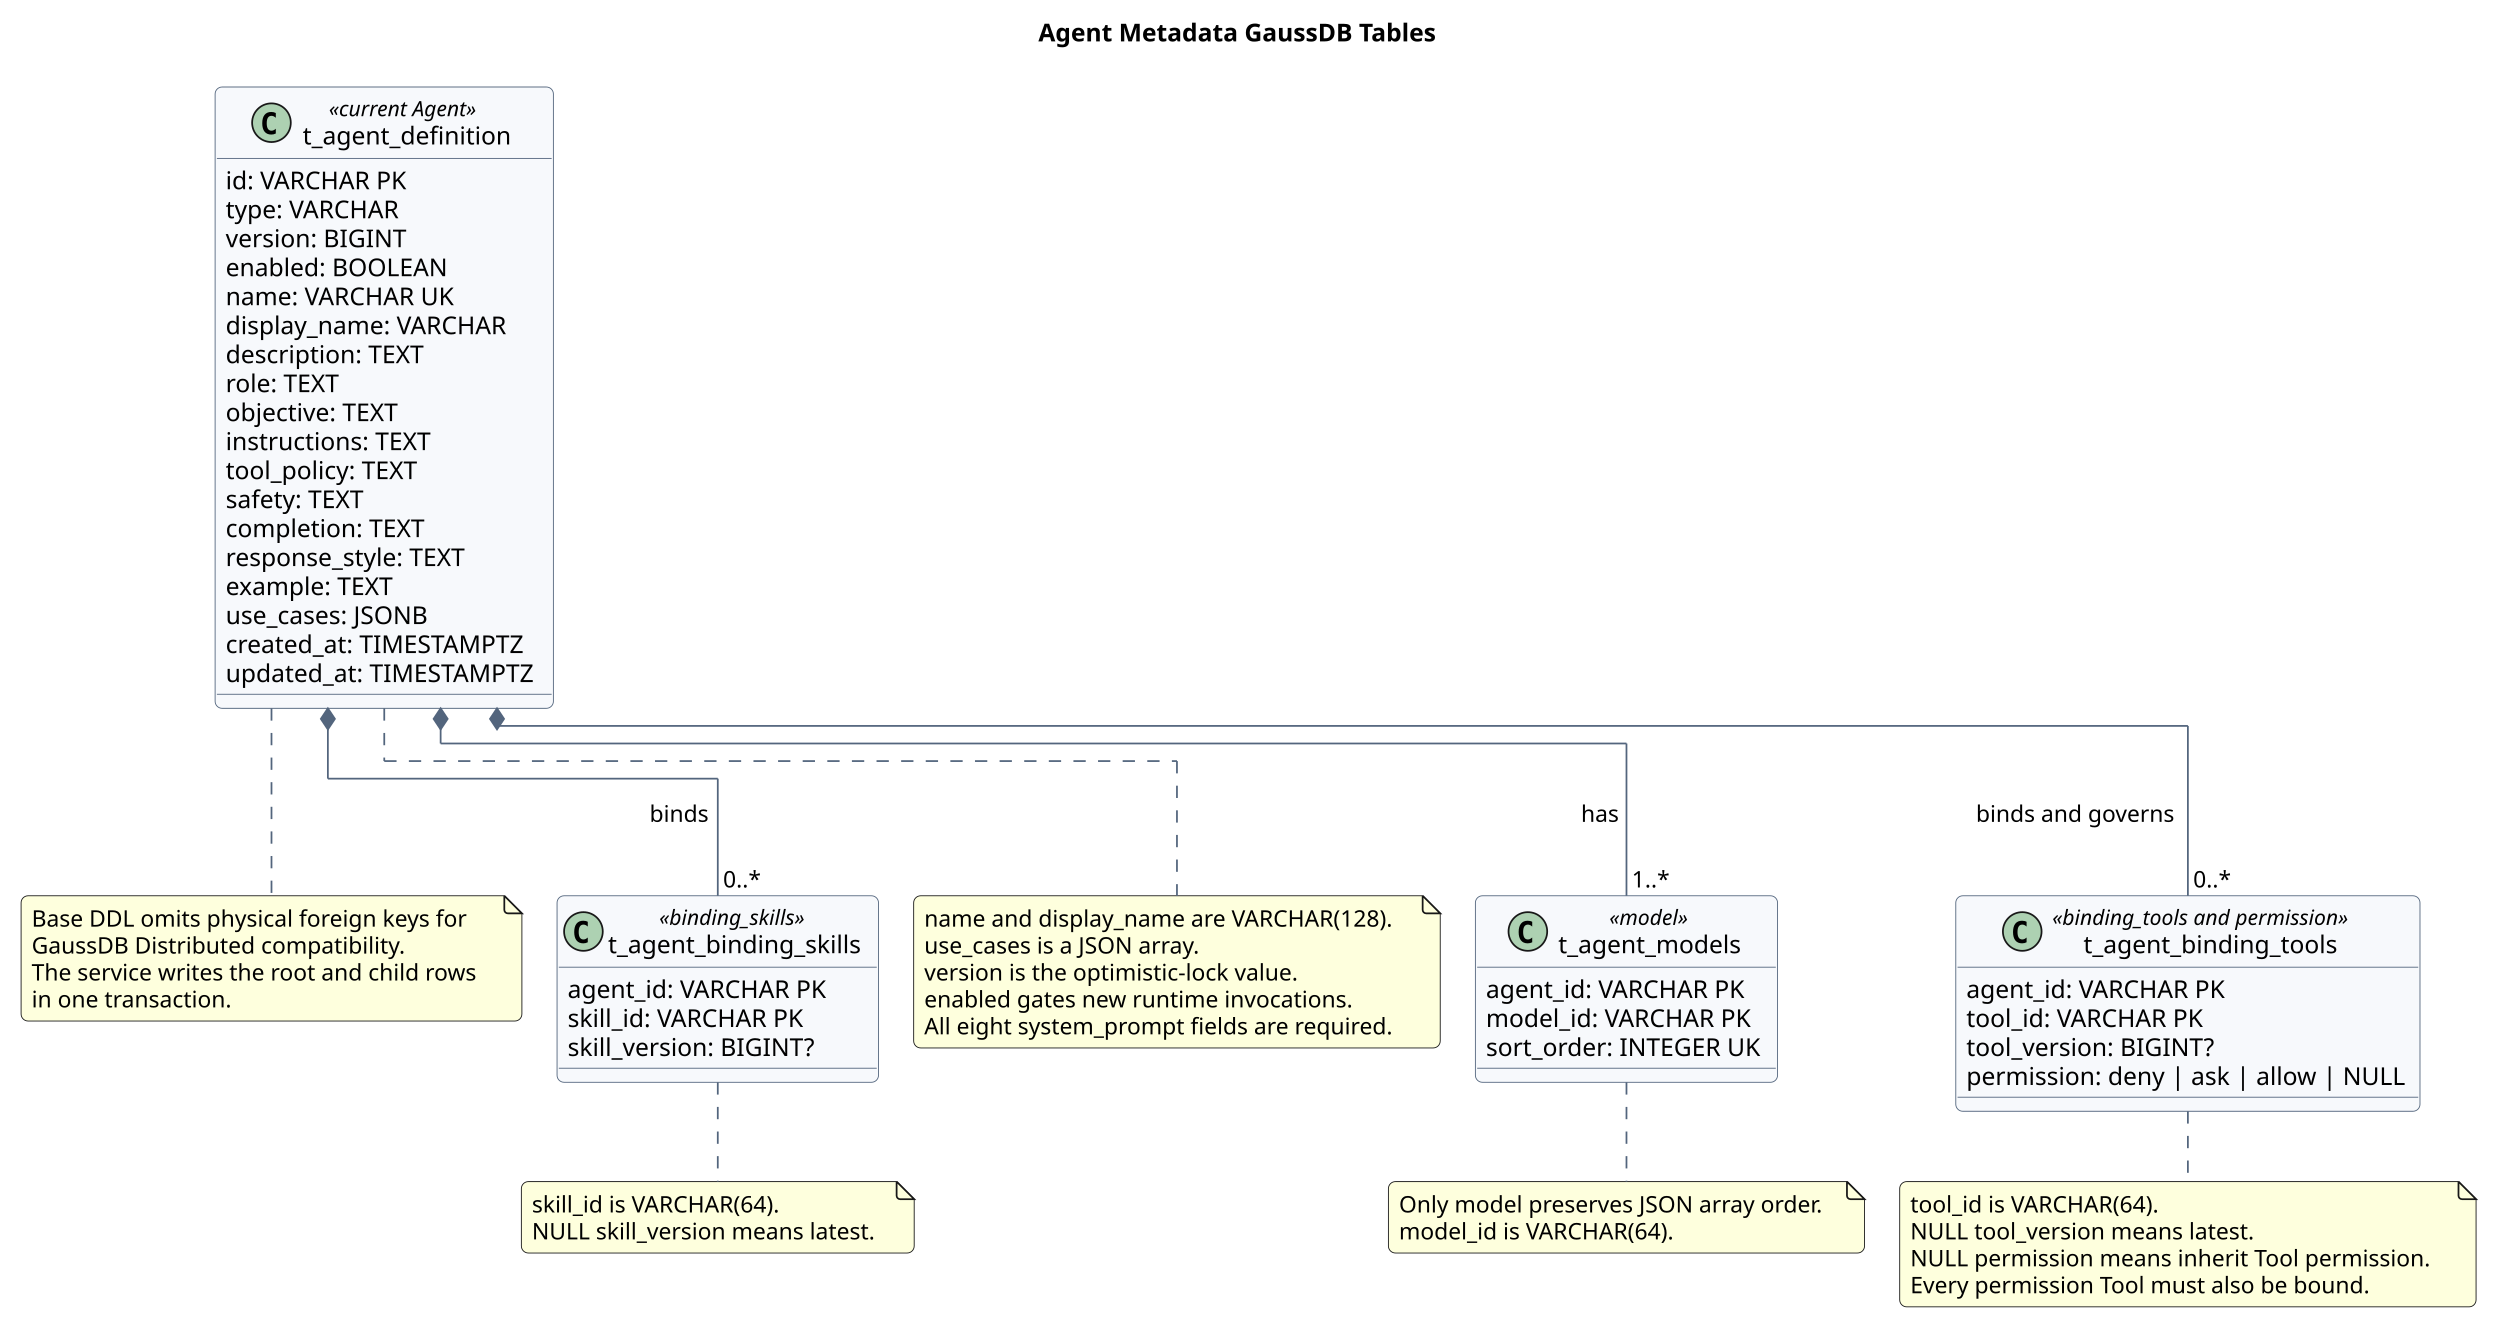
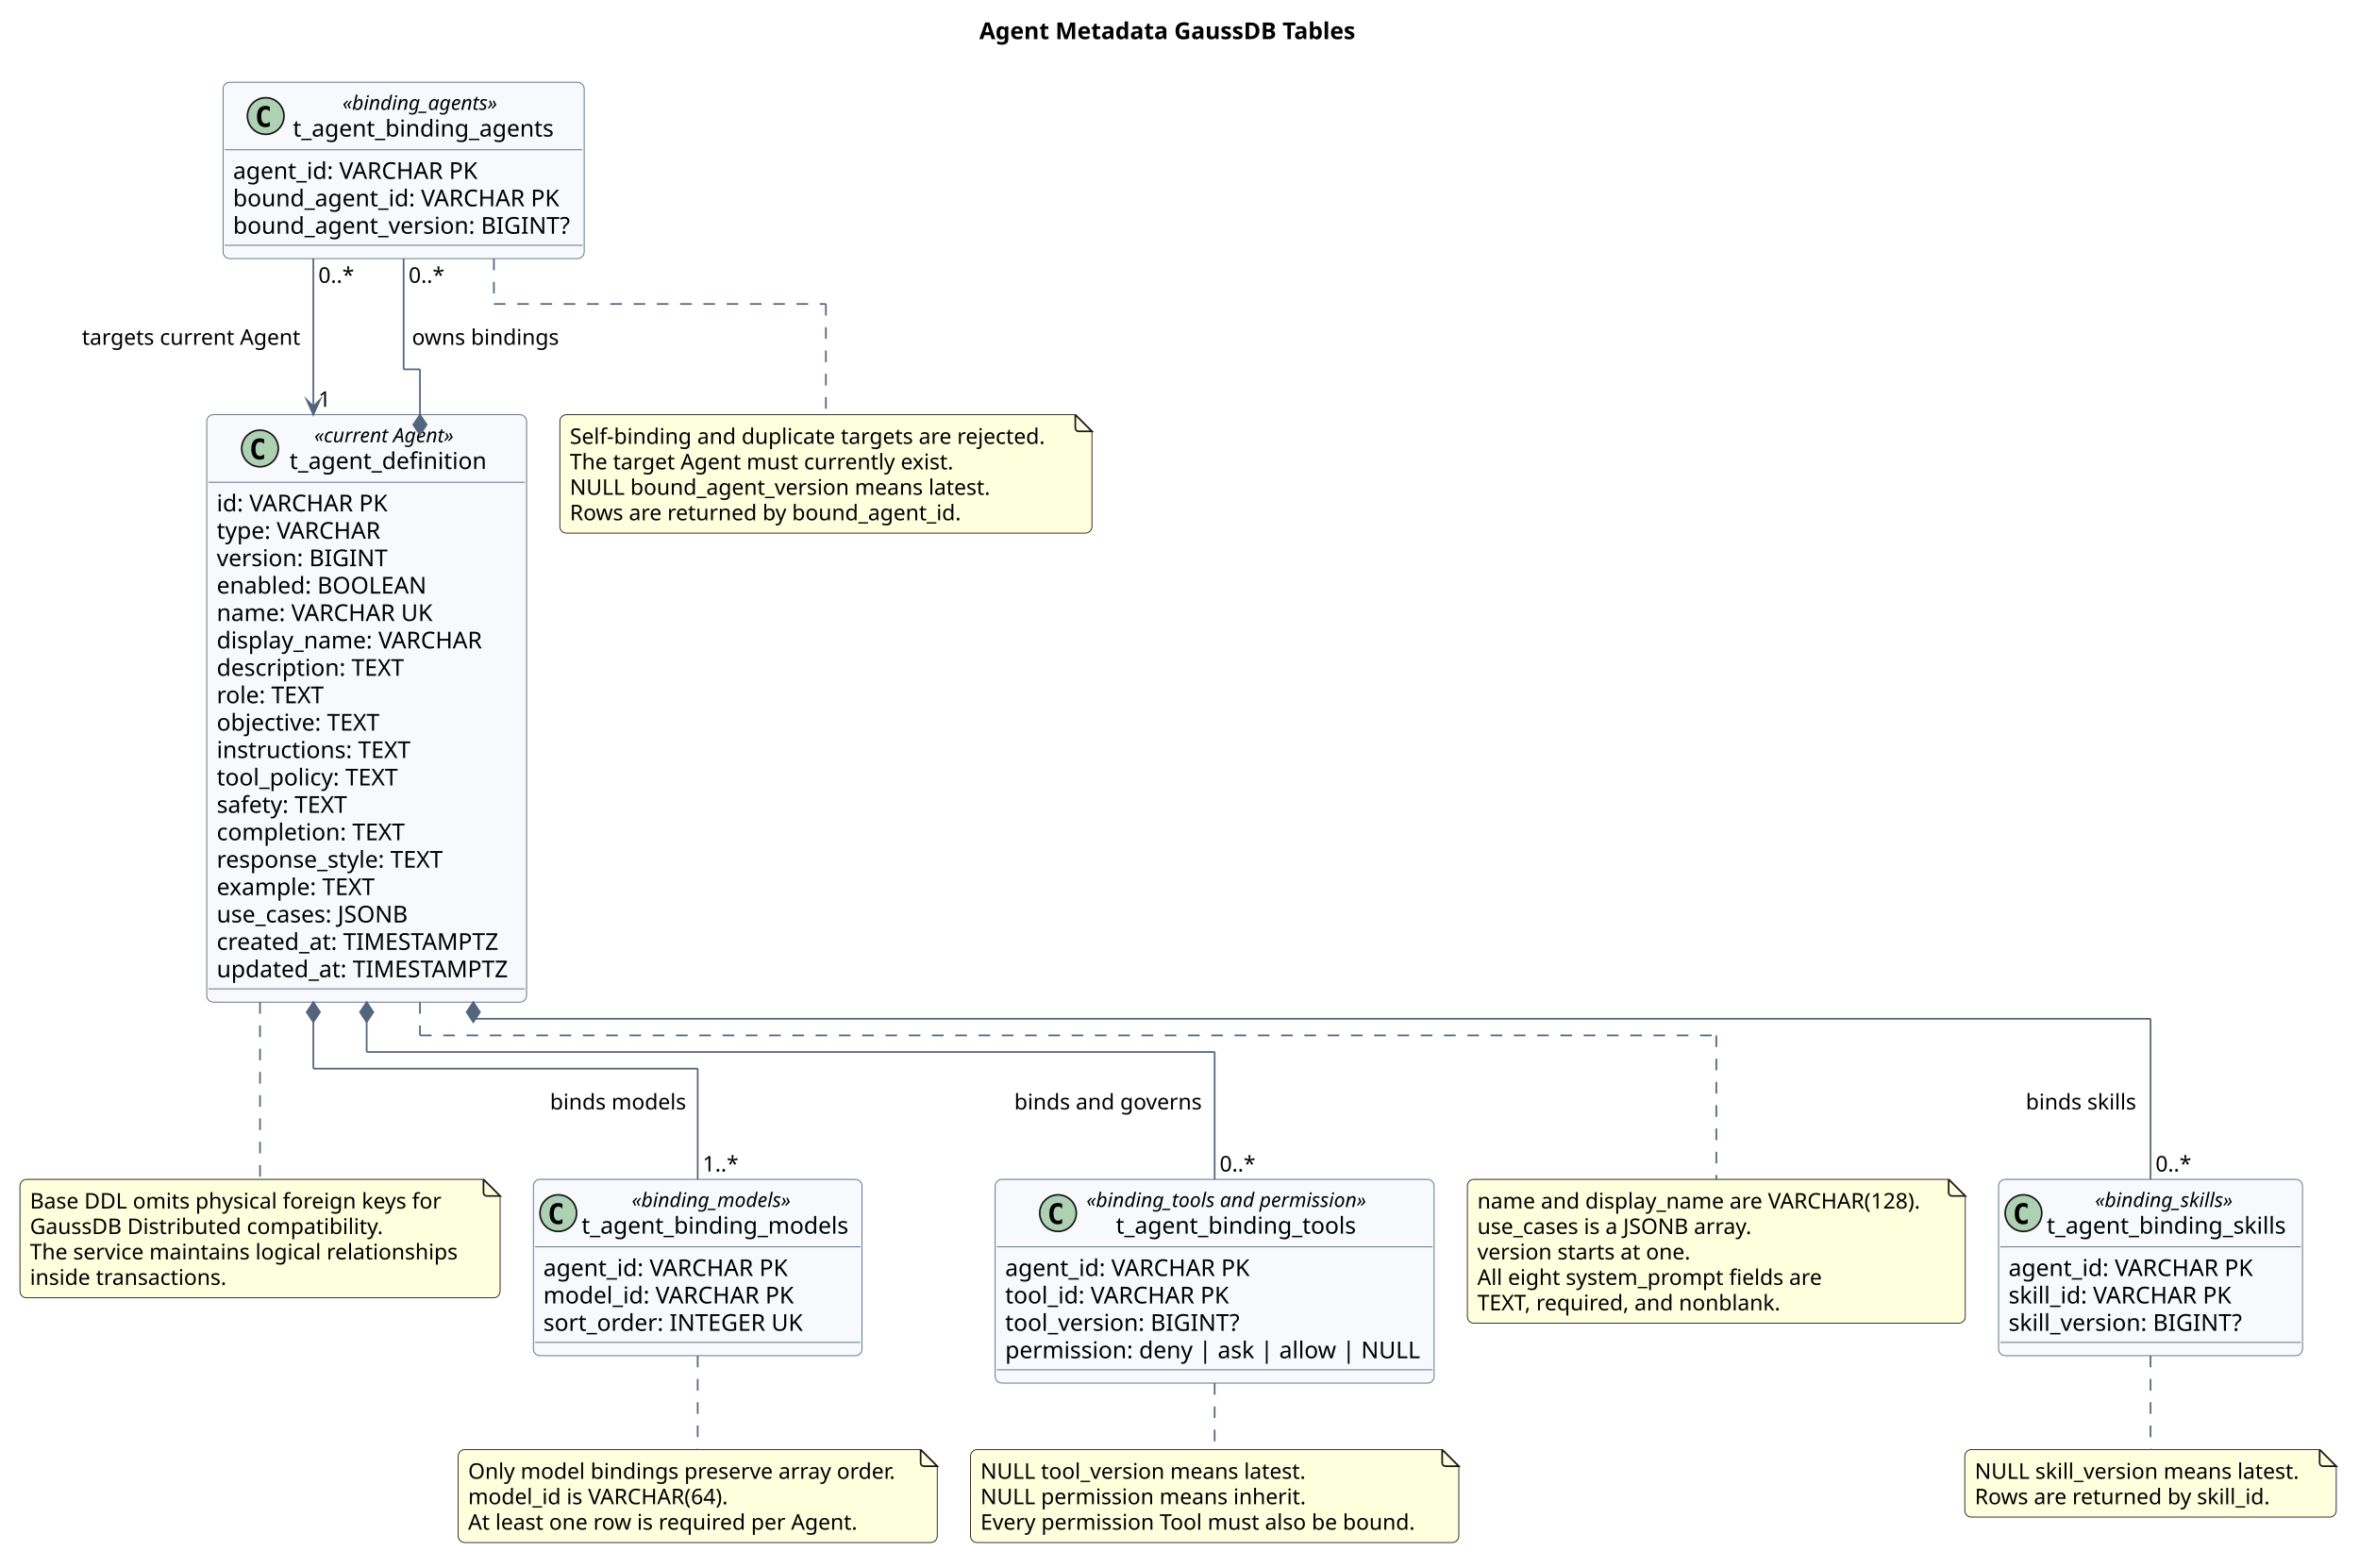
- <svg xmlns="http://www.w3.org/2000/svg" contentStyleType="text/css" data-diagram-type="CLASS" height="758px" preserveAspectRatio="none" style="width:1422px;height:758px;background:#FFFFFF;" version="1.1" viewBox="0 0 1422 758" width="1422px" zoomAndPan="magnify">
+ <svg xmlns="http://www.w3.org/2000/svg" contentStyleType="text/css" data-diagram-type="CLASS" height="943px" preserveAspectRatio="none" style="width:1419px;height:943px;background:#FFFFFF;" version="1.1" viewBox="0 0 1419 943" width="1419px" zoomAndPan="magnify">
  <defs />
  <g>
    <g class="title" data-source-line="7">
-       <text fill="#000000" font-family="sans-serif" font-size="14" font-weight="700" lengthAdjust="spacing" textLength="234.138" x="590.626" y="23.535">Agent Metadata GaussDB Tables</text>
+       <text fill="#000000" font-family="sans-serif" font-size="14" font-weight="700" lengthAdjust="spacing" textLength="234.138" x="589.09" y="23.535">Agent Metadata GaussDB Tables</text>
    </g>
-     <g class="entity" data-qualified-name="t_agent_definition" data-source-line="37" id="ent0001">
-       <rect fill="#F7F9FC" height="353.41" rx="4" ry="4" style="stroke:#53657D;stroke-width:0.5;" width="192.414" x="122.358" y="49.488" />
-       <ellipse cx="154.404" cy="69.799" fill="#ADD1B2" rx="11" ry="11" style="stroke:#181818;stroke-width:1;" />
-       <path d="M156.877,75.942 Q156.296,76.241 155.656,76.39 Q155.017,76.54 154.312,76.54 Q151.805,76.54 150.485,74.888 Q149.165,73.236 149.165,70.115 Q149.165,66.985 150.485,65.334 Q151.805,63.682 154.312,63.682 Q155.017,63.682 155.665,63.831 Q156.312,63.98 156.877,64.279 L156.877,67.002 Q156.246,66.421 155.652,66.151 Q155.059,65.881 154.428,65.881 Q153.083,65.881 152.398,66.948 Q151.714,68.015 151.714,70.115 Q151.714,72.207 152.398,73.273 Q153.083,74.34 154.428,74.34 Q155.059,74.34 155.652,74.07 Q156.246,73.8 156.877,73.219 Z " fill="#000000" />
-       <text fill="#000000" font-family="sans-serif" font-size="12" font-style="italic" lengthAdjust="spacing" textLength="92.789" x="187.064" y="66.09">«current Agent»</text>
-       <text fill="#000000" font-family="sans-serif" font-size="14" lengthAdjust="spacing" textLength="122.534" x="172.191" y="82.156">t_agent_definition</text>
-       <line style="stroke:#53657D;stroke-width:0.5;" x1="123.358" x2="313.772" y1="90.109" y2="90.109" />
-       <text fill="#000000" font-family="sans-serif" font-size="14" lengthAdjust="spacing" textLength="109.177" x="128.357" y="107.644">id: VARCHAR PK</text>
-       <text fill="#000000" font-family="sans-serif" font-size="14" lengthAdjust="spacing" textLength="104.173" x="128.357" y="124.133">type: VARCHAR</text>
-       <text fill="#000000" font-family="sans-serif" font-size="14" lengthAdjust="spacing" textLength="103.537" x="128.357" y="140.621">version: BIGINT</text>
-       <text fill="#000000" font-family="sans-serif" font-size="14" lengthAdjust="spacing" textLength="127.408" x="128.357" y="157.109">enabled: BOOLEAN</text>
-       <text fill="#000000" font-family="sans-serif" font-size="14" lengthAdjust="spacing" textLength="135.57" x="128.357" y="173.598">name: VARCHAR UK</text>
-       <text fill="#000000" font-family="sans-serif" font-size="14" lengthAdjust="spacing" textLength="167.2" x="128.357" y="190.086">display_name: VARCHAR</text>
-       <text fill="#000000" font-family="sans-serif" font-size="14" lengthAdjust="spacing" textLength="118.993" x="128.357" y="206.574">description: TEXT</text>
-       <text fill="#000000" font-family="sans-serif" font-size="14" lengthAdjust="spacing" textLength="69.091" x="128.357" y="223.062">role: TEXT</text>
-       <text fill="#000000" font-family="sans-serif" font-size="14" lengthAdjust="spacing" textLength="103.886" x="128.357" y="239.551">objective: TEXT</text>
-       <text fill="#000000" font-family="sans-serif" font-size="14" lengthAdjust="spacing" textLength="123.32" x="128.357" y="256.039">instructions: TEXT</text>
-       <text fill="#000000" font-family="sans-serif" font-size="14" lengthAdjust="spacing" textLength="116.389" x="128.357" y="272.527">tool_policy: TEXT</text>
-       <text fill="#000000" font-family="sans-serif" font-size="14" lengthAdjust="spacing" textLength="83.282" x="128.357" y="289.016">safety: TEXT</text>
-       <text fill="#000000" font-family="sans-serif" font-size="14" lengthAdjust="spacing" textLength="118.986" x="128.357" y="305.504">completion: TEXT</text>
-       <text fill="#000000" font-family="sans-serif" font-size="14" lengthAdjust="spacing" textLength="143.151" x="128.357" y="321.992">response_style: TEXT</text>
-       <text fill="#000000" font-family="sans-serif" font-size="14" lengthAdjust="spacing" textLength="100.762" x="128.357" y="338.481">example: TEXT</text>
-       <text fill="#000000" font-family="sans-serif" font-size="14" lengthAdjust="spacing" textLength="117.626" x="128.357" y="354.969">use_cases: JSONB</text>
-       <text fill="#000000" font-family="sans-serif" font-size="14" lengthAdjust="spacing" textLength="174.802" x="128.357" y="371.457">created_at: TIMESTAMPTZ</text>
-       <text fill="#000000" font-family="sans-serif" font-size="14" lengthAdjust="spacing" textLength="180.414" x="128.357" y="387.945">updated_at: TIMESTAMPTZ</text>
-       <line style="stroke:#53657D;stroke-width:0.5;" x1="123.358" x2="313.772" y1="394.898" y2="394.898" />
+     <g class="entity" data-qualified-name="t_agent_definition" data-source-line="38" id="ent0001">
+       <rect fill="#F7F9FC" height="353.41" rx="4" ry="4" style="stroke:#53657D;stroke-width:0.5;" width="192.414" x="124.347" y="249.506" />
+       <ellipse cx="156.393" cy="269.816" fill="#ADD1B2" rx="11" ry="11" style="stroke:#181818;stroke-width:1;" />
+       <path d="M158.867,275.959 Q158.286,276.258 157.646,276.408 Q157.007,276.557 156.302,276.557 Q153.795,276.557 152.475,274.905 Q151.155,273.253 151.155,270.132 Q151.155,267.003 152.475,265.351 Q153.795,263.699 156.302,263.699 Q157.007,263.699 157.655,263.849 Q158.302,263.998 158.867,264.297 L158.867,267.019 Q158.236,266.438 157.642,266.169 Q157.049,265.899 156.418,265.899 Q155.073,265.899 154.388,266.966 Q153.703,268.032 153.703,270.132 Q153.703,272.224 154.388,273.291 Q155.073,274.357 156.418,274.357 Q157.049,274.357 157.642,274.088 Q158.236,273.818 158.867,273.237 Z " fill="#000000" />
+       <text fill="#000000" font-family="sans-serif" font-size="12" font-style="italic" lengthAdjust="spacing" textLength="92.789" x="189.054" y="266.107">«current Agent»</text>
+       <text fill="#000000" font-family="sans-serif" font-size="14" lengthAdjust="spacing" textLength="122.534" x="174.181" y="282.174">t_agent_definition</text>
+       <line style="stroke:#53657D;stroke-width:0.5;" x1="125.347" x2="315.762" y1="290.127" y2="290.127" />
+       <text fill="#000000" font-family="sans-serif" font-size="14" lengthAdjust="spacing" textLength="109.177" x="130.347" y="307.662">id: VARCHAR PK</text>
+       <text fill="#000000" font-family="sans-serif" font-size="14" lengthAdjust="spacing" textLength="104.173" x="130.347" y="324.15">type: VARCHAR</text>
+       <text fill="#000000" font-family="sans-serif" font-size="14" lengthAdjust="spacing" textLength="103.537" x="130.347" y="340.639">version: BIGINT</text>
+       <text fill="#000000" font-family="sans-serif" font-size="14" lengthAdjust="spacing" textLength="127.408" x="130.347" y="357.127">enabled: BOOLEAN</text>
+       <text fill="#000000" font-family="sans-serif" font-size="14" lengthAdjust="spacing" textLength="135.57" x="130.347" y="373.615">name: VARCHAR UK</text>
+       <text fill="#000000" font-family="sans-serif" font-size="14" lengthAdjust="spacing" textLength="167.2" x="130.347" y="390.103">display_name: VARCHAR</text>
+       <text fill="#000000" font-family="sans-serif" font-size="14" lengthAdjust="spacing" textLength="118.993" x="130.347" y="406.592">description: TEXT</text>
+       <text fill="#000000" font-family="sans-serif" font-size="14" lengthAdjust="spacing" textLength="69.091" x="130.347" y="423.08">role: TEXT</text>
+       <text fill="#000000" font-family="sans-serif" font-size="14" lengthAdjust="spacing" textLength="103.886" x="130.347" y="439.568">objective: TEXT</text>
+       <text fill="#000000" font-family="sans-serif" font-size="14" lengthAdjust="spacing" textLength="123.32" x="130.347" y="456.057">instructions: TEXT</text>
+       <text fill="#000000" font-family="sans-serif" font-size="14" lengthAdjust="spacing" textLength="116.389" x="130.347" y="472.545">tool_policy: TEXT</text>
+       <text fill="#000000" font-family="sans-serif" font-size="14" lengthAdjust="spacing" textLength="83.282" x="130.347" y="489.033">safety: TEXT</text>
+       <text fill="#000000" font-family="sans-serif" font-size="14" lengthAdjust="spacing" textLength="118.986" x="130.347" y="505.522">completion: TEXT</text>
+       <text fill="#000000" font-family="sans-serif" font-size="14" lengthAdjust="spacing" textLength="143.151" x="130.347" y="522.01">response_style: TEXT</text>
+       <text fill="#000000" font-family="sans-serif" font-size="14" lengthAdjust="spacing" textLength="100.762" x="130.347" y="538.498">example: TEXT</text>
+       <text fill="#000000" font-family="sans-serif" font-size="14" lengthAdjust="spacing" textLength="117.626" x="130.347" y="554.986">use_cases: JSONB</text>
+       <text fill="#000000" font-family="sans-serif" font-size="14" lengthAdjust="spacing" textLength="174.802" x="130.347" y="571.475">created_at: TIMESTAMPTZ</text>
+       <text fill="#000000" font-family="sans-serif" font-size="14" lengthAdjust="spacing" textLength="180.414" x="130.347" y="587.963">updated_at: TIMESTAMPTZ</text>
+       <line style="stroke:#53657D;stroke-width:0.5;" x1="125.347" x2="315.762" y1="594.916" y2="594.916" />
    </g>
-     <g class="entity" data-qualified-name="t_agent_models" data-source-line="58" id="ent0002">
-       <rect fill="#F7F9FC" height="106.086" rx="4" ry="4" style="stroke:#53657D;stroke-width:0.5;" width="171.872" x="839.205" y="509.519" />
-       <ellipse cx="869.048" cy="529.83" fill="#ADD1B2" rx="11" ry="11" style="stroke:#181818;stroke-width:1;" />
-       <path d="M871.521,535.973 Q870.94,536.272 870.301,536.421 Q869.662,536.571 868.956,536.571 Q866.449,536.571 865.13,534.919 Q863.81,533.267 863.81,530.146 Q863.81,527.017 865.13,525.365 Q866.449,523.713 868.956,523.713 Q869.662,523.713 870.309,523.862 Q870.957,524.012 871.521,524.311 L871.521,527.033 Q870.89,526.452 870.297,526.182 Q869.703,525.913 869.072,525.913 Q867.728,525.913 867.043,526.979 Q866.358,528.046 866.358,530.146 Q866.358,532.238 867.043,533.304 Q867.728,534.371 869.072,534.371 Q869.703,534.371 870.297,534.101 Q870.89,533.832 871.521,533.25 Z " fill="#000000" />
-       <text fill="#000000" font-family="sans-serif" font-size="12" font-style="italic" lengthAdjust="spacing" textLength="48.855" x="915.362" y="526.121">«model»</text>
-       <text fill="#000000" font-family="sans-serif" font-size="14" lengthAdjust="spacing" textLength="106.887" x="886.346" y="542.188">t_agent_models</text>
-       <line style="stroke:#53657D;stroke-width:0.5;" x1="840.205" x2="1010.077" y1="550.141" y2="550.141" />
-       <text fill="#000000" font-family="sans-serif" font-size="14" lengthAdjust="spacing" textLength="154.362" x="845.205" y="567.676">agent_id: VARCHAR PK</text>
-       <text fill="#000000" font-family="sans-serif" font-size="14" lengthAdjust="spacing" textLength="158.505" x="845.205" y="584.164">model_id: VARCHAR PK</text>
-       <text fill="#000000" font-family="sans-serif" font-size="14" lengthAdjust="spacing" textLength="159.872" x="845.205" y="600.652">sort_order: INTEGER UK</text>
-       <line style="stroke:#53657D;stroke-width:0.5;" x1="840.205" x2="1010.077" y1="607.606" y2="607.606" />
+     <g class="entity" data-qualified-name="t_agent_binding_models" data-source-line="59" id="ent0002">
+       <rect fill="#F7F9FC" height="106.086" rx="4" ry="4" style="stroke:#53657D;stroke-width:0.5;" width="197.71" x="320.833" y="709.537" />
+       <ellipse cx="335.833" cy="729.848" fill="#ADD1B2" rx="11" ry="11" style="stroke:#181818;stroke-width:1;" />
+       <path d="M338.306,735.991 Q337.725,736.29 337.086,736.439 Q336.447,736.588 335.741,736.588 Q333.234,736.588 331.915,734.937 Q330.595,733.285 330.595,730.164 Q330.595,727.034 331.915,725.382 Q333.234,723.731 335.741,723.731 Q336.447,723.731 337.094,723.88 Q337.742,724.029 338.306,724.328 L338.306,727.051 Q337.675,726.47 337.082,726.2 Q336.488,725.93 335.857,725.93 Q334.513,725.93 333.828,726.997 Q333.143,728.063 333.143,730.164 Q333.143,732.255 333.828,733.322 Q334.513,734.389 335.857,734.389 Q336.488,734.389 337.082,734.119 Q337.675,733.849 338.306,733.268 Z " fill="#000000" />
+       <text fill="#000000" font-family="sans-serif" font-size="12" font-style="italic" lengthAdjust="spacing" textLength="105.393" x="379.992" y="726.139">«binding_models»</text>
+       <text fill="#000000" font-family="sans-serif" font-size="14" lengthAdjust="spacing" textLength="165.71" x="349.833" y="742.205">t_agent_binding_models</text>
+       <line style="stroke:#53657D;stroke-width:0.5;" x1="321.833" x2="517.543" y1="750.158" y2="750.158" />
+       <text fill="#000000" font-family="sans-serif" font-size="14" lengthAdjust="spacing" textLength="154.362" x="326.833" y="767.693">agent_id: VARCHAR PK</text>
+       <text fill="#000000" font-family="sans-serif" font-size="14" lengthAdjust="spacing" textLength="158.505" x="326.833" y="784.182">model_id: VARCHAR PK</text>
+       <text fill="#000000" font-family="sans-serif" font-size="14" lengthAdjust="spacing" textLength="159.872" x="326.833" y="800.67">sort_order: INTEGER UK</text>
+       <line style="stroke:#53657D;stroke-width:0.5;" x1="321.833" x2="517.543" y1="807.623" y2="807.623" />
    </g>
-     <g class="entity" data-qualified-name="t_agent_binding_tools" data-source-line="64" id="ent0003">
-       <rect fill="#F7F9FC" height="122.574" rx="4" ry="4" style="stroke:#53657D;stroke-width:0.5;" width="264.041" x="1112.449" y="509.519" />
-       <ellipse cx="1150.25" cy="529.83" fill="#ADD1B2" rx="11" ry="11" style="stroke:#181818;stroke-width:1;" />
-       <path d="M1152.723,535.973 Q1152.142,536.272 1151.503,536.421 Q1150.863,536.571 1150.158,536.571 Q1147.651,536.571 1146.331,534.919 Q1145.011,533.267 1145.011,530.146 Q1145.011,527.017 1146.331,525.365 Q1147.651,523.713 1150.158,523.713 Q1150.863,523.713 1151.511,523.862 Q1152.158,524.012 1152.723,524.311 L1152.723,527.033 Q1152.092,526.452 1151.498,526.182 Q1150.905,525.913 1150.274,525.913 Q1148.929,525.913 1148.244,526.979 Q1147.56,528.046 1147.56,530.146 Q1147.56,532.238 1148.244,533.304 Q1148.929,534.371 1150.274,534.371 Q1150.905,534.371 1151.498,534.101 Q1152.092,533.832 1152.723,533.25 Z " fill="#000000" />
-       <text fill="#000000" font-family="sans-serif" font-size="12" font-style="italic" lengthAdjust="spacing" textLength="185.373" x="1167.316" y="526.121">«binding_tools and permission»</text>
-       <text fill="#000000" font-family="sans-serif" font-size="14" lengthAdjust="spacing" textLength="149.864" x="1185.071" y="542.188">t_agent_binding_tools</text>
-       <line style="stroke:#53657D;stroke-width:0.5;" x1="1113.449" x2="1375.49" y1="550.141" y2="550.141" />
-       <text fill="#000000" font-family="sans-serif" font-size="14" lengthAdjust="spacing" textLength="154.362" x="1118.449" y="567.676">agent_id: VARCHAR PK</text>
-       <text fill="#000000" font-family="sans-serif" font-size="14" lengthAdjust="spacing" textLength="142.659" x="1118.449" y="584.164">tool_id: VARCHAR PK</text>
-       <text fill="#000000" font-family="sans-serif" font-size="14" lengthAdjust="spacing" textLength="142.926" x="1118.449" y="600.652">tool_version: BIGINT?</text>
-       <text fill="#000000" font-family="sans-serif" font-size="14" lengthAdjust="spacing" textLength="252.041" x="1118.449" y="617.141">permission: deny | ask | allow | NULL</text>
-       <line style="stroke:#53657D;stroke-width:0.5;" x1="1113.449" x2="1375.49" y1="624.094" y2="624.094" />
+     <g class="entity" data-qualified-name="t_agent_binding_tools" data-source-line="65" id="ent0003">
+       <rect fill="#F7F9FC" height="122.574" rx="4" ry="4" style="stroke:#53657D;stroke-width:0.5;" width="264.041" x="598.627" y="709.537" />
+       <ellipse cx="636.428" cy="729.848" fill="#ADD1B2" rx="11" ry="11" style="stroke:#181818;stroke-width:1;" />
+       <path d="M638.901,735.991 Q638.32,736.29 637.681,736.439 Q637.041,736.588 636.336,736.588 Q633.829,736.588 632.509,734.937 Q631.189,733.285 631.189,730.164 Q631.189,727.034 632.509,725.382 Q633.829,723.731 636.336,723.731 Q637.041,723.731 637.689,723.88 Q638.336,724.029 638.901,724.328 L638.901,727.051 Q638.27,726.47 637.676,726.2 Q637.083,725.93 636.452,725.93 Q635.107,725.93 634.422,726.997 Q633.738,728.063 633.738,730.164 Q633.738,732.255 634.422,733.322 Q635.107,734.389 636.452,734.389 Q637.083,734.389 637.676,734.119 Q638.27,733.849 638.901,733.268 Z " fill="#000000" />
+       <text fill="#000000" font-family="sans-serif" font-size="12" font-style="italic" lengthAdjust="spacing" textLength="185.373" x="653.494" y="726.139">«binding_tools and permission»</text>
+       <text fill="#000000" font-family="sans-serif" font-size="14" lengthAdjust="spacing" textLength="149.864" x="671.249" y="742.205">t_agent_binding_tools</text>
+       <line style="stroke:#53657D;stroke-width:0.5;" x1="599.627" x2="861.668" y1="750.158" y2="750.158" />
+       <text fill="#000000" font-family="sans-serif" font-size="14" lengthAdjust="spacing" textLength="154.362" x="604.627" y="767.693">agent_id: VARCHAR PK</text>
+       <text fill="#000000" font-family="sans-serif" font-size="14" lengthAdjust="spacing" textLength="142.659" x="604.627" y="784.182">tool_id: VARCHAR PK</text>
+       <text fill="#000000" font-family="sans-serif" font-size="14" lengthAdjust="spacing" textLength="142.926" x="604.627" y="800.67">tool_version: BIGINT?</text>
+       <text fill="#000000" font-family="sans-serif" font-size="14" lengthAdjust="spacing" textLength="252.041" x="604.627" y="817.158">permission: deny | ask | allow | NULL</text>
+       <line style="stroke:#53657D;stroke-width:0.5;" x1="599.627" x2="861.668" y1="824.111" y2="824.111" />
    </g>
-     <g class="entity" data-qualified-name="t_agent_binding_skills" data-source-line="71" id="ent0004">
-       <rect fill="#F7F9FC" height="106.086" rx="4" ry="4" style="stroke:#53657D;stroke-width:0.5;" width="182.842" x="316.853" y="509.519" />
-       <ellipse cx="331.853" cy="529.83" fill="#ADD1B2" rx="11" ry="11" style="stroke:#181818;stroke-width:1;" />
-       <path d="M334.326,535.973 Q333.745,536.272 333.106,536.421 Q332.467,536.571 331.761,536.571 Q329.254,536.571 327.935,534.919 Q326.615,533.267 326.615,530.146 Q326.615,527.017 327.935,525.365 Q329.254,523.713 331.761,523.713 Q332.467,523.713 333.114,523.862 Q333.762,524.012 334.326,524.311 L334.326,527.033 Q333.695,526.452 333.102,526.182 Q332.508,525.913 331.877,525.913 Q330.533,525.913 329.848,526.979 Q329.163,528.046 329.163,530.146 Q329.163,532.238 329.848,533.304 Q330.533,534.371 331.877,534.371 Q332.508,534.371 333.102,534.101 Q333.695,533.832 334.326,533.25 Z " fill="#000000" />
-       <text fill="#000000" font-family="sans-serif" font-size="12" font-style="italic" lengthAdjust="spacing" textLength="92.648" x="374.95" y="526.121">«binding_skills»</text>
-       <text fill="#000000" font-family="sans-serif" font-size="14" lengthAdjust="spacing" textLength="150.842" x="345.853" y="542.188">t_agent_binding_skills</text>
-       <line style="stroke:#53657D;stroke-width:0.5;" x1="317.853" x2="498.695" y1="550.141" y2="550.141" />
-       <text fill="#000000" font-family="sans-serif" font-size="14" lengthAdjust="spacing" textLength="154.362" x="322.853" y="567.676">agent_id: VARCHAR PK</text>
-       <text fill="#000000" font-family="sans-serif" font-size="14" lengthAdjust="spacing" textLength="143.637" x="322.853" y="584.164">skill_id: VARCHAR PK</text>
-       <text fill="#000000" font-family="sans-serif" font-size="14" lengthAdjust="spacing" textLength="143.903" x="322.853" y="600.652">skill_version: BIGINT?</text>
-       <line style="stroke:#53657D;stroke-width:0.5;" x1="317.853" x2="498.695" y1="607.606" y2="607.606" />
+     <g class="entity" data-qualified-name="t_agent_binding_skills" data-source-line="72" id="ent0004">
+       <rect fill="#F7F9FC" height="106.086" rx="4" ry="4" style="stroke:#53657D;stroke-width:0.5;" width="182.842" x="1202.178" y="709.537" />
+       <ellipse cx="1217.178" cy="729.848" fill="#ADD1B2" rx="11" ry="11" style="stroke:#181818;stroke-width:1;" />
+       <path d="M1219.651,735.991 Q1219.07,736.29 1218.431,736.439 Q1217.792,736.588 1217.086,736.588 Q1214.579,736.588 1213.259,734.937 Q1211.939,733.285 1211.939,730.164 Q1211.939,727.034 1213.259,725.382 Q1214.579,723.731 1217.086,723.731 Q1217.792,723.731 1218.439,723.88 Q1219.086,724.029 1219.651,724.328 L1219.651,727.051 Q1219.02,726.47 1218.427,726.2 Q1217.833,725.93 1217.202,725.93 Q1215.857,725.93 1215.173,726.997 Q1214.488,728.063 1214.488,730.164 Q1214.488,732.255 1215.173,733.322 Q1215.857,734.389 1217.202,734.389 Q1217.833,734.389 1218.427,734.119 Q1219.02,733.849 1219.651,733.268 Z " fill="#000000" />
+       <text fill="#000000" font-family="sans-serif" font-size="12" font-style="italic" lengthAdjust="spacing" textLength="92.648" x="1260.274" y="726.139">«binding_skills»</text>
+       <text fill="#000000" font-family="sans-serif" font-size="14" lengthAdjust="spacing" textLength="150.842" x="1231.178" y="742.205">t_agent_binding_skills</text>
+       <line style="stroke:#53657D;stroke-width:0.5;" x1="1203.178" x2="1384.02" y1="750.158" y2="750.158" />
+       <text fill="#000000" font-family="sans-serif" font-size="14" lengthAdjust="spacing" textLength="154.362" x="1208.178" y="767.693">agent_id: VARCHAR PK</text>
+       <text fill="#000000" font-family="sans-serif" font-size="14" lengthAdjust="spacing" textLength="143.637" x="1208.178" y="784.182">skill_id: VARCHAR PK</text>
+       <text fill="#000000" font-family="sans-serif" font-size="14" lengthAdjust="spacing" textLength="143.903" x="1208.178" y="800.67">skill_version: BIGINT?</text>
+       <line style="stroke:#53657D;stroke-width:0.5;" x1="1203.178" x2="1384.02" y1="807.623" y2="807.623" />
    </g>
-     <g class="entity" data-qualified-name="GMN8" data-source-line="82" id="ent0009">
-       <path d="M519.695,513.519 L519.695,592.072 A4,4 0 0 0 523.695,596.072 L815.205,596.072 A4,4 0 0 0 819.205,592.072 L819.205,519.519 L809.205,509.519 L523.695,509.519 A4,4 0 0 0 519.695,513.519" fill="#FEFFDD" style="stroke:#181818;stroke-width:0.5;" />
-       <path d="M809.205,509.519 L809.205,517.519 A2,2 0 0 0 811.205,519.519 L819.205,519.519 L809.205,509.519" fill="#FEFFDD" style="stroke:#181818;stroke-width:1;" />
-       <text fill="#000000" font-family="sans-serif" font-size="13" lengthAdjust="spacing" textLength="278.51" x="525.695" y="527.088">name and display_name are VARCHAR(128).</text>
-       <text fill="#000000" font-family="sans-serif" font-size="13" lengthAdjust="spacing" textLength="163.44" x="525.695" y="542.398">use_cases is a JSON array.</text>
-       <text fill="#000000" font-family="sans-serif" font-size="13" lengthAdjust="spacing" textLength="225.939" x="525.695" y="557.709">version is the optimistic-lock value.</text>
-       <text fill="#000000" font-family="sans-serif" font-size="13" lengthAdjust="spacing" textLength="250.898" x="525.695" y="573.019">enabled gates new runtime invocations.</text>
-       <text fill="#000000" font-family="sans-serif" font-size="13" lengthAdjust="spacing" textLength="278.059" x="525.695" y="588.33">All eight system_prompt fields are required.</text>
+     <g class="entity" data-qualified-name="t_agent_binding_agents" data-source-line="78" id="ent0005">
+       <rect fill="#F7F9FC" height="106.086" rx="4" ry="4" style="stroke:#53657D;stroke-width:0.5;" width="217.228" x="134.178" y="49.488" />
+       <ellipse cx="159.826" cy="69.799" fill="#ADD1B2" rx="11" ry="11" style="stroke:#181818;stroke-width:1;" />
+       <path d="M162.299,75.942 Q161.718,76.241 161.079,76.39 Q160.44,76.54 159.734,76.54 Q157.227,76.54 155.907,74.888 Q154.588,73.236 154.588,70.115 Q154.588,66.985 155.907,65.334 Q157.227,63.682 159.734,63.682 Q160.44,63.682 161.087,63.831 Q161.735,63.98 162.299,64.279 L162.299,67.002 Q161.668,66.421 161.075,66.151 Q160.481,65.881 159.85,65.881 Q158.506,65.881 157.821,66.948 Q157.136,68.015 157.136,70.115 Q157.136,72.207 157.821,73.273 Q158.506,74.34 159.85,74.34 Q160.481,74.34 161.075,74.07 Q161.668,73.8 162.299,73.219 Z " fill="#000000" />
+       <text fill="#000000" font-family="sans-serif" font-size="12" font-style="italic" lengthAdjust="spacing" textLength="101.842" x="206.055" y="66.09">«binding_agents»</text>
+       <text fill="#000000" font-family="sans-serif" font-size="14" lengthAdjust="spacing" textLength="161.567" x="176.192" y="82.156">t_agent_binding_agents</text>
+       <line style="stroke:#53657D;stroke-width:0.5;" x1="135.178" x2="350.407" y1="90.109" y2="90.109" />
+       <text fill="#000000" font-family="sans-serif" font-size="14" lengthAdjust="spacing" textLength="154.362" x="140.178" y="107.644">agent_id: VARCHAR PK</text>
+       <text fill="#000000" font-family="sans-serif" font-size="14" lengthAdjust="spacing" textLength="204.962" x="140.178" y="124.133">bound_agent_id: VARCHAR PK</text>
+       <text fill="#000000" font-family="sans-serif" font-size="14" lengthAdjust="spacing" textLength="205.228" x="140.178" y="140.621">bound_agent_version: BIGINT?</text>
+       <line style="stroke:#53657D;stroke-width:0.5;" x1="135.178" x2="350.407" y1="147.574" y2="147.574" />
    </g>
-     <g class="entity" data-qualified-name="GMN11" data-source-line="90" id="ent0012">
-       <path d="M789.731,676.094 L789.731,708.715 A4,4 0 0 0 793.731,712.715 L1056.55,712.715 A4,4 0 0 0 1060.55,708.715 L1060.55,682.094 L1050.55,672.094 L793.731,672.094 A4,4 0 0 0 789.731,676.094" fill="#FEFFDD" style="stroke:#181818;stroke-width:0.5;" />
-       <path d="M1050.55,672.094 L1050.55,680.094 A2,2 0 0 0 1052.55,682.094 L1060.55,682.094 L1050.55,672.094" fill="#FEFFDD" style="stroke:#181818;stroke-width:1;" />
-       <text fill="#000000" font-family="sans-serif" font-size="13" lengthAdjust="spacing" textLength="249.818" x="795.731" y="689.662">Only model preserves JSON array order.</text>
-       <text fill="#000000" font-family="sans-serif" font-size="13" lengthAdjust="spacing" textLength="166.791" x="795.731" y="704.973">model_id is VARCHAR(64).</text>
+     <g class="entity" data-qualified-name="GMN11" data-source-line="91" id="ent0012">
+       <path d="M882.668,713.537 L882.668,792.09 A4,4 0 0 0 886.668,796.09 L1178.178,796.09 A4,4 0 0 0 1182.178,792.09 L1182.178,719.537 L1172.178,709.537 L886.668,709.537 A4,4 0 0 0 882.668,713.537" fill="#FEFFDD" style="stroke:#181818;stroke-width:0.5;" />
+       <path d="M1172.178,709.537 L1172.178,717.537 A2,2 0 0 0 1174.178,719.537 L1182.178,719.537 L1172.178,709.537" fill="#FEFFDD" style="stroke:#181818;stroke-width:1;" />
+       <text fill="#000000" font-family="sans-serif" font-size="13" lengthAdjust="spacing" textLength="278.51" x="888.668" y="727.106">name and display_name are VARCHAR(128).</text>
+       <text fill="#000000" font-family="sans-serif" font-size="13" lengthAdjust="spacing" textLength="170.917" x="888.668" y="742.416">use_cases is a JSONB array.</text>
+       <text fill="#000000" font-family="sans-serif" font-size="13" lengthAdjust="spacing" textLength="132.996" x="888.668" y="757.727">version starts at one.</text>
+       <text fill="#000000" font-family="sans-serif" font-size="13" lengthAdjust="spacing" textLength="216.519" x="888.668" y="773.037">All eight system_prompt fields are</text>
+       <text fill="#000000" font-family="sans-serif" font-size="13" lengthAdjust="spacing" textLength="191.953" x="888.668" y="788.348">TEXT, required, and nonblank.</text>
    </g>
-     <g class="entity" data-qualified-name="GMN14" data-source-line="95" id="ent0015">
-       <path d="M1080.55,676.094 L1080.55,739.336 A4,4 0 0 0 1084.55,743.336 L1404.389,743.336 A4,4 0 0 0 1408.389,739.336 L1408.389,682.094 L1398.389,672.094 L1084.55,672.094 A4,4 0 0 0 1080.55,676.094" fill="#FEFFDD" style="stroke:#181818;stroke-width:0.5;" />
-       <path d="M1398.389,672.094 L1398.389,680.094 A2,2 0 0 0 1400.389,682.094 L1408.389,682.094 L1398.389,672.094" fill="#FEFFDD" style="stroke:#181818;stroke-width:1;" />
-       <text fill="#000000" font-family="sans-serif" font-size="13" lengthAdjust="spacing" textLength="152.077" x="1086.55" y="689.662">tool_id is VARCHAR(64).</text>
-       <text fill="#000000" font-family="sans-serif" font-size="13" lengthAdjust="spacing" textLength="201.532" x="1086.55" y="704.973">NULL tool_version means latest.</text>
-       <text fill="#000000" font-family="sans-serif" font-size="13" lengthAdjust="spacing" textLength="306.839" x="1086.55" y="720.283">NULL permission means inherit Tool permission.</text>
-       <text fill="#000000" font-family="sans-serif" font-size="13" lengthAdjust="spacing" textLength="272.727" x="1086.55" y="735.594">Every permission Tool must also be bound.</text>
+     <g class="entity" data-qualified-name="GMN14" data-source-line="99" id="ent0015">
+       <path d="M275.592,876.111 L275.592,924.043 A4,4 0 0 0 279.592,928.043 L559.784,928.043 A4,4 0 0 0 563.784,924.043 L563.784,882.111 L553.784,872.111 L279.592,872.111 A4,4 0 0 0 275.592,876.111" fill="#FEFFDD" style="stroke:#181818;stroke-width:0.5;" />
+       <path d="M553.784,872.111 L553.784,880.111 A2,2 0 0 0 555.784,882.111 L563.784,882.111 L553.784,872.111" fill="#FEFFDD" style="stroke:#181818;stroke-width:1;" />
+       <text fill="#000000" font-family="sans-serif" font-size="13" lengthAdjust="spacing" textLength="267.192" x="281.592" y="889.68">Only model bindings preserve array order.</text>
+       <text fill="#000000" font-family="sans-serif" font-size="13" lengthAdjust="spacing" textLength="166.791" x="281.592" y="904.99">model_id is VARCHAR(64).</text>
+       <text fill="#000000" font-family="sans-serif" font-size="13" lengthAdjust="spacing" textLength="244.715" x="281.592" y="920.301">At least one row is required per Agent.</text>
    </g>
-     <g class="entity" data-qualified-name="GMN17" data-source-line="102" id="ent0018">
-       <path d="M296.554,676.094 L296.554,708.715 A4,4 0 0 0 300.554,712.715 L515.994,712.715 A4,4 0 0 0 519.994,708.715 L519.994,682.094 L509.994,672.094 L300.554,672.094 A4,4 0 0 0 296.554,676.094" fill="#FEFFDD" style="stroke:#181818;stroke-width:0.5;" />
-       <path d="M509.994,672.094 L509.994,680.094 A2,2 0 0 0 511.994,682.094 L519.994,682.094 L509.994,672.094" fill="#FEFFDD" style="stroke:#181818;stroke-width:1;" />
-       <text fill="#000000" font-family="sans-serif" font-size="13" lengthAdjust="spacing" textLength="152.985" x="302.554" y="689.662">skill_id is VARCHAR(64).</text>
-       <text fill="#000000" font-family="sans-serif" font-size="13" lengthAdjust="spacing" textLength="202.44" x="302.554" y="704.973">NULL skill_version means latest.</text>
+     <g class="entity" data-qualified-name="GMN17" data-source-line="105" id="ent0018">
+       <path d="M583.784,876.111 L583.784,924.043 A4,4 0 0 0 587.784,928.043 L873.511,928.043 A4,4 0 0 0 877.511,924.043 L877.511,882.111 L867.511,872.111 L587.784,872.111 A4,4 0 0 0 583.784,876.111" fill="#FEFFDD" style="stroke:#181818;stroke-width:0.5;" />
+       <path d="M867.511,872.111 L867.511,880.111 A2,2 0 0 0 869.511,882.111 L877.511,882.111 L867.511,872.111" fill="#FEFFDD" style="stroke:#181818;stroke-width:1;" />
+       <text fill="#000000" font-family="sans-serif" font-size="13" lengthAdjust="spacing" textLength="201.532" x="589.784" y="889.68">NULL tool_version means latest.</text>
+       <text fill="#000000" font-family="sans-serif" font-size="13" lengthAdjust="spacing" textLength="200.96" x="589.784" y="904.99">NULL permission means inherit.</text>
+       <text fill="#000000" font-family="sans-serif" font-size="13" lengthAdjust="spacing" textLength="272.727" x="589.784" y="920.301">Every permission Tool must also be bound.</text>
    </g>
-     <g class="entity" data-qualified-name="GMN20" data-source-line="107" id="ent0021">
-       <path d="M12,513.519 L12,576.762 A4,4 0 0 0 16,580.762 L292.853,580.762 A4,4 0 0 0 296.853,576.762 L296.853,519.519 L286.853,509.519 L16,509.519 A4,4 0 0 0 12,513.519" fill="#FEFFDD" style="stroke:#181818;stroke-width:0.5;" />
-       <path d="M286.853,509.519 L286.853,517.519 A2,2 0 0 0 288.853,519.519 L296.853,519.519 L286.853,509.519" fill="#FEFFDD" style="stroke:#181818;stroke-width:1;" />
-       <text fill="#000000" font-family="sans-serif" font-size="13" lengthAdjust="spacing" textLength="257.607" x="18" y="527.088">Base DDL omits physical foreign keys for</text>
-       <text fill="#000000" font-family="sans-serif" font-size="13" lengthAdjust="spacing" textLength="219.921" x="18" y="542.398">GaussDB Distributed compatibility.</text>
-       <text fill="#000000" font-family="sans-serif" font-size="13" lengthAdjust="spacing" textLength="263.853" x="18" y="557.709">The service writes the root and child rows</text>
-       <text fill="#000000" font-family="sans-serif" font-size="13" lengthAdjust="spacing" textLength="118.028" x="18" y="573.019">in one transaction.</text>
+     <g class="entity" data-qualified-name="GMN20" data-source-line="111" id="ent0021">
+       <path d="M1181.879,876.111 L1181.879,908.732 A4,4 0 0 0 1185.879,912.732 L1401.318,912.732 A4,4 0 0 0 1405.318,908.732 L1405.318,882.111 L1395.318,872.111 L1185.879,872.111 A4,4 0 0 0 1181.879,876.111" fill="#FEFFDD" style="stroke:#181818;stroke-width:0.5;" />
+       <path d="M1395.318,872.111 L1395.318,880.111 A2,2 0 0 0 1397.318,882.111 L1405.318,882.111 L1395.318,872.111" fill="#FEFFDD" style="stroke:#181818;stroke-width:1;" />
+       <text fill="#000000" font-family="sans-serif" font-size="13" lengthAdjust="spacing" textLength="202.44" x="1187.879" y="889.68">NULL skill_version means latest.</text>
+       <text fill="#000000" font-family="sans-serif" font-size="13" lengthAdjust="spacing" textLength="186.374" x="1187.879" y="904.99">Rows are returned by skill_id.</text>
    </g>
-     <line style="stroke:#53657D;stroke-width:1;" x1="250.633" x2="250.633" y1="402.898" y2="422.898" />
-     <line style="stroke:#53657D;stroke-width:1;" x1="250.633" x2="925.141" y1="422.898" y2="422.898" />
-     <line style="stroke:#53657D;stroke-width:1;" x1="925.141" x2="925.141" y1="422.898" y2="509.519" />
-     <polygon fill="#53657D" points="250.633,402.898,246.633,408.898,250.633,414.898,254.633,408.898,250.633,402.898" style="stroke:#53657D;stroke-width:1;stroke-linejoin:miter;stroke-miterlimit:10;" />
-     <text fill="#000000" font-family="sans-serif" font-size="13" lengthAdjust="spacing" textLength="21.874" x="899.267" y="467.467">has</text>
-     <text fill="#000000" font-family="sans-serif" font-size="13" lengthAdjust="spacing" textLength="22.712" x="928.141" y="504.777">1..*</text>
-     <line style="stroke:#53657D;stroke-width:1;" x1="282.703" x2="282.703" y1="402.898" y2="412.898" />
-     <line style="stroke:#53657D;stroke-width:1;" x1="282.703" x2="1244.469" y1="412.898" y2="412.898" />
-     <line style="stroke:#53657D;stroke-width:1;" x1="1244.469" x2="1244.469" y1="412.898" y2="509.519" />
-     <polygon fill="#53657D" points="282.703,402.898,278.703,408.898,282.703,414.898,286.703,408.898,282.703,402.898" style="stroke:#53657D;stroke-width:1;stroke-linejoin:miter;stroke-miterlimit:10;" />
-     <text fill="#000000" font-family="sans-serif" font-size="13" lengthAdjust="spacing" textLength="116.549" x="1123.92" y="467.467">binds and governs</text>
-     <text fill="#000000" font-family="sans-serif" font-size="13" lengthAdjust="spacing" textLength="22.712" x="1247.469" y="504.777">0..*</text>
-     <line style="stroke:#53657D;stroke-width:1;" x1="186.495" x2="186.495" y1="402.898" y2="442.898" />
-     <line style="stroke:#53657D;stroke-width:1;" x1="186.495" x2="408.274" y1="442.898" y2="442.898" />
-     <line style="stroke:#53657D;stroke-width:1;" x1="408.274" x2="408.274" y1="442.898" y2="509.519" />
-     <polygon fill="#53657D" points="186.495,402.898,182.495,408.898,186.495,414.898,190.495,408.898,186.495,402.898" style="stroke:#53657D;stroke-width:1;stroke-linejoin:miter;stroke-miterlimit:10;" />
-     <text fill="#000000" font-family="sans-serif" font-size="13" lengthAdjust="spacing" textLength="34.817" x="369.457" y="467.467">binds</text>
-     <text fill="#000000" font-family="sans-serif" font-size="13" lengthAdjust="spacing" textLength="22.712" x="411.274" y="504.777">0..*</text>
-     <line style="stroke:#53657D;stroke-width:1;stroke-dasharray:7,7;" x1="218.565" x2="218.565" y1="402.898" y2="432.898" />
-     <line style="stroke:#53657D;stroke-width:1;stroke-dasharray:7,7;" x1="218.565" x2="669.45" y1="432.898" y2="432.898" />
-     <line style="stroke:#53657D;stroke-width:1;stroke-dasharray:7,7;" x1="669.45" x2="669.45" y1="432.898" y2="509.519" />
-     <line style="stroke:#53657D;stroke-width:1;stroke-dasharray:7,7;" x1="925.141" x2="925.141" y1="615.606" y2="672.094" />
-     <line style="stroke:#53657D;stroke-width:1;stroke-dasharray:7,7;" x1="1244.469" x2="1244.469" y1="632.094" y2="672.094" />
-     <line style="stroke:#53657D;stroke-width:1;stroke-dasharray:7,7;" x1="408.274" x2="408.274" y1="615.606" y2="672.094" />
-     <line style="stroke:#53657D;stroke-width:1;stroke-dasharray:7,7;" x1="154.427" x2="154.427" y1="402.898" y2="509.519" />
+     <g class="entity" data-qualified-name="GMN23" data-source-line="116" id="ent0024">
+       <path d="M336.762,253.506 L336.762,316.748 A4,4 0 0 0 340.762,320.748 L652.831,320.748 A4,4 0 0 0 656.831,316.748 L656.831,259.506 L646.831,249.506 L340.762,249.506 A4,4 0 0 0 336.762,253.506" fill="#FEFFDD" style="stroke:#181818;stroke-width:0.5;" />
+       <path d="M646.831,249.506 L646.831,257.506 A2,2 0 0 0 648.831,259.506 L656.831,259.506 L646.831,249.506" fill="#FEFFDD" style="stroke:#181818;stroke-width:1;" />
+       <text fill="#000000" font-family="sans-serif" font-size="13" lengthAdjust="spacing" textLength="299.07" x="342.762" y="267.074">Self-binding and duplicate targets are rejected.</text>
+       <text fill="#000000" font-family="sans-serif" font-size="13" lengthAdjust="spacing" textLength="241.274" x="342.762" y="282.385">The target Agent must currently exist.</text>
+       <text fill="#000000" font-family="sans-serif" font-size="13" lengthAdjust="spacing" textLength="259.384" x="342.762" y="297.695">NULL bound_agent_version means latest.</text>
+       <text fill="#000000" font-family="sans-serif" font-size="13" lengthAdjust="spacing" textLength="243.318" x="342.762" y="313.006">Rows are returned by bound_agent_id.</text>
+     </g>
+     <g class="entity" data-qualified-name="GMN26" data-source-line="123" id="ent0027">
+       <path d="M12,713.537 L12,776.779 A4,4 0 0 0 16,780.779 L296.833,780.779 A4,4 0 0 0 300.833,776.779 L300.833,719.537 L290.833,709.537 L16,709.537 A4,4 0 0 0 12,713.537" fill="#FEFFDD" style="stroke:#181818;stroke-width:0.5;" />
+       <path d="M290.833,709.537 L290.833,717.537 A2,2 0 0 0 292.833,719.537 L300.833,719.537 L290.833,709.537" fill="#FEFFDD" style="stroke:#181818;stroke-width:1;" />
+       <text fill="#000000" font-family="sans-serif" font-size="13" lengthAdjust="spacing" textLength="257.607" x="18" y="727.106">Base DDL omits physical foreign keys for</text>
+       <text fill="#000000" font-family="sans-serif" font-size="13" lengthAdjust="spacing" textLength="219.921" x="18" y="742.416">GaussDB Distributed compatibility.</text>
+       <text fill="#000000" font-family="sans-serif" font-size="13" lengthAdjust="spacing" textLength="267.833" x="18" y="757.727">The service maintains logical relationships</text>
+       <text fill="#000000" font-family="sans-serif" font-size="13" lengthAdjust="spacing" textLength="123.056" x="18" y="773.037">inside transactions.</text>
+     </g>
+     <line style="stroke:#53657D;stroke-width:1;" x1="188.486" x2="188.486" y1="602.916" y2="642.916" />
+     <line style="stroke:#53657D;stroke-width:1;" x1="188.486" x2="419.688" y1="642.916" y2="642.916" />
+     <line style="stroke:#53657D;stroke-width:1;" x1="419.688" x2="419.688" y1="642.916" y2="709.537" />
+     <polygon fill="#53657D" points="188.486,602.916,184.486,608.916,188.486,614.916,192.486,608.916,188.486,602.916" style="stroke:#53657D;stroke-width:1;stroke-linejoin:miter;stroke-miterlimit:10;" />
+     <text fill="#000000" font-family="sans-serif" font-size="13" lengthAdjust="spacing" textLength="84.862" x="330.826" y="667.484">binds models</text>
+     <text fill="#000000" font-family="sans-serif" font-size="13" lengthAdjust="spacing" textLength="22.712" x="422.688" y="704.795">1..*</text>
+     <line style="stroke:#53657D;stroke-width:1;" x1="220.554" x2="220.554" y1="602.916" y2="632.916" />
+     <line style="stroke:#53657D;stroke-width:1;" x1="220.554" x2="730.648" y1="632.916" y2="632.916" />
+     <line style="stroke:#53657D;stroke-width:1;" x1="730.648" x2="730.648" y1="632.916" y2="709.537" />
+     <polygon fill="#53657D" points="220.554,602.916,216.554,608.916,220.554,614.916,224.554,608.916,220.554,602.916" style="stroke:#53657D;stroke-width:1;stroke-linejoin:miter;stroke-miterlimit:10;" />
+     <text fill="#000000" font-family="sans-serif" font-size="13" lengthAdjust="spacing" textLength="116.549" x="610.098" y="667.484">binds and governs</text>
+     <text fill="#000000" font-family="sans-serif" font-size="13" lengthAdjust="spacing" textLength="22.712" x="733.648" y="704.795">0..*</text>
+     <line style="stroke:#53657D;stroke-width:1;" x1="284.692" x2="284.692" y1="602.916" y2="612.916" />
+     <line style="stroke:#53657D;stroke-width:1;" x1="284.692" x2="1293.599" y1="612.916" y2="612.916" />
+     <line style="stroke:#53657D;stroke-width:1;" x1="1293.599" x2="1293.599" y1="612.916" y2="709.537" />
+     <polygon fill="#53657D" points="284.692,602.916,280.692,608.916,284.692,614.916,288.692,608.916,284.692,602.916" style="stroke:#53657D;stroke-width:1;stroke-linejoin:miter;stroke-miterlimit:10;" />
+     <text fill="#000000" font-family="sans-serif" font-size="13" lengthAdjust="spacing" textLength="71.056" x="1218.543" y="667.484">binds skills</text>
+     <text fill="#000000" font-family="sans-serif" font-size="13" lengthAdjust="spacing" textLength="22.712" x="1296.599" y="704.795">0..*</text>
+     <line style="stroke:#53657D;stroke-width:1;" x1="252.624" x2="252.624" y1="249.506" y2="222.195" />
+     <line style="stroke:#53657D;stroke-width:1;" x1="252.624" x2="242.793" y1="222.195" y2="222.195" />
+     <line style="stroke:#53657D;stroke-width:1;" x1="242.793" x2="242.793" y1="222.195" y2="155.574" />
+     <polygon fill="#53657D" points="252.624,249.506,248.624,255.506,252.624,261.506,256.623,255.506,252.624,249.506" style="stroke:#53657D;stroke-width:1;stroke-linejoin:miter;stroke-miterlimit:10;" />
+     <text fill="#000000" font-family="sans-serif" font-size="13" lengthAdjust="spacing" textLength="91.559" x="247.793" y="207.453">owns bindings</text>
+     <text fill="#000000" font-family="sans-serif" font-size="13" lengthAdjust="spacing" textLength="22.712" x="245.793" y="170.143">0..*</text>
+     <line style="stroke:#53657D;stroke-width:1;" x1="188.486" x2="188.486" y1="155.574" y2="249.506" />
+     <polygon fill="#53657D" points="188.486,249.506,192.486,240.506,188.486,244.506,184.486,240.506,188.486,249.506" style="stroke:#53657D;stroke-width:1;stroke-linejoin:miter;stroke-miterlimit:10;" />
+     <text fill="#000000" font-family="sans-serif" font-size="13" lengthAdjust="spacing" textLength="135.211" x="49.274" y="207.453">targets current Agent</text>
+     <text fill="#000000" font-family="sans-serif" font-size="13" lengthAdjust="spacing" textLength="22.712" x="191.486" y="170.143">0..*</text>
+     <text fill="#000000" font-family="sans-serif" font-size="13" lengthAdjust="spacing" textLength="8.22" x="191.486" y="244.764">1</text>
+     <line style="stroke:#53657D;stroke-width:1;stroke-dasharray:7,7;" x1="252.624" x2="252.624" y1="602.916" y2="622.916" />
+     <line style="stroke:#53657D;stroke-width:1;stroke-dasharray:7,7;" x1="252.624" x2="1032.423" y1="622.916" y2="622.916" />
+     <line style="stroke:#53657D;stroke-width:1;stroke-dasharray:7,7;" x1="1032.423" x2="1032.423" y1="622.916" y2="709.537" />
+     <line style="stroke:#53657D;stroke-width:1;stroke-dasharray:7,7;" x1="419.688" x2="419.688" y1="815.623" y2="872.111" />
+     <line style="stroke:#53657D;stroke-width:1;stroke-dasharray:7,7;" x1="730.648" x2="730.648" y1="832.111" y2="872.111" />
+     <line style="stroke:#53657D;stroke-width:1;stroke-dasharray:7,7;" x1="1293.599" x2="1293.599" y1="815.623" y2="872.111" />
+     <line style="stroke:#53657D;stroke-width:1;stroke-dasharray:7,7;" x1="297.1" x2="297.1" y1="155.574" y2="182.885" />
+     <line style="stroke:#53657D;stroke-width:1;stroke-dasharray:7,7;" x1="297.1" x2="496.796" y1="182.885" y2="182.885" />
+     <line style="stroke:#53657D;stroke-width:1;stroke-dasharray:7,7;" x1="496.796" x2="496.796" y1="182.885" y2="249.506" />
+     <line style="stroke:#53657D;stroke-width:1;stroke-dasharray:7,7;" x1="156.417" x2="156.417" y1="602.916" y2="709.537" />
  </g>
</svg>
